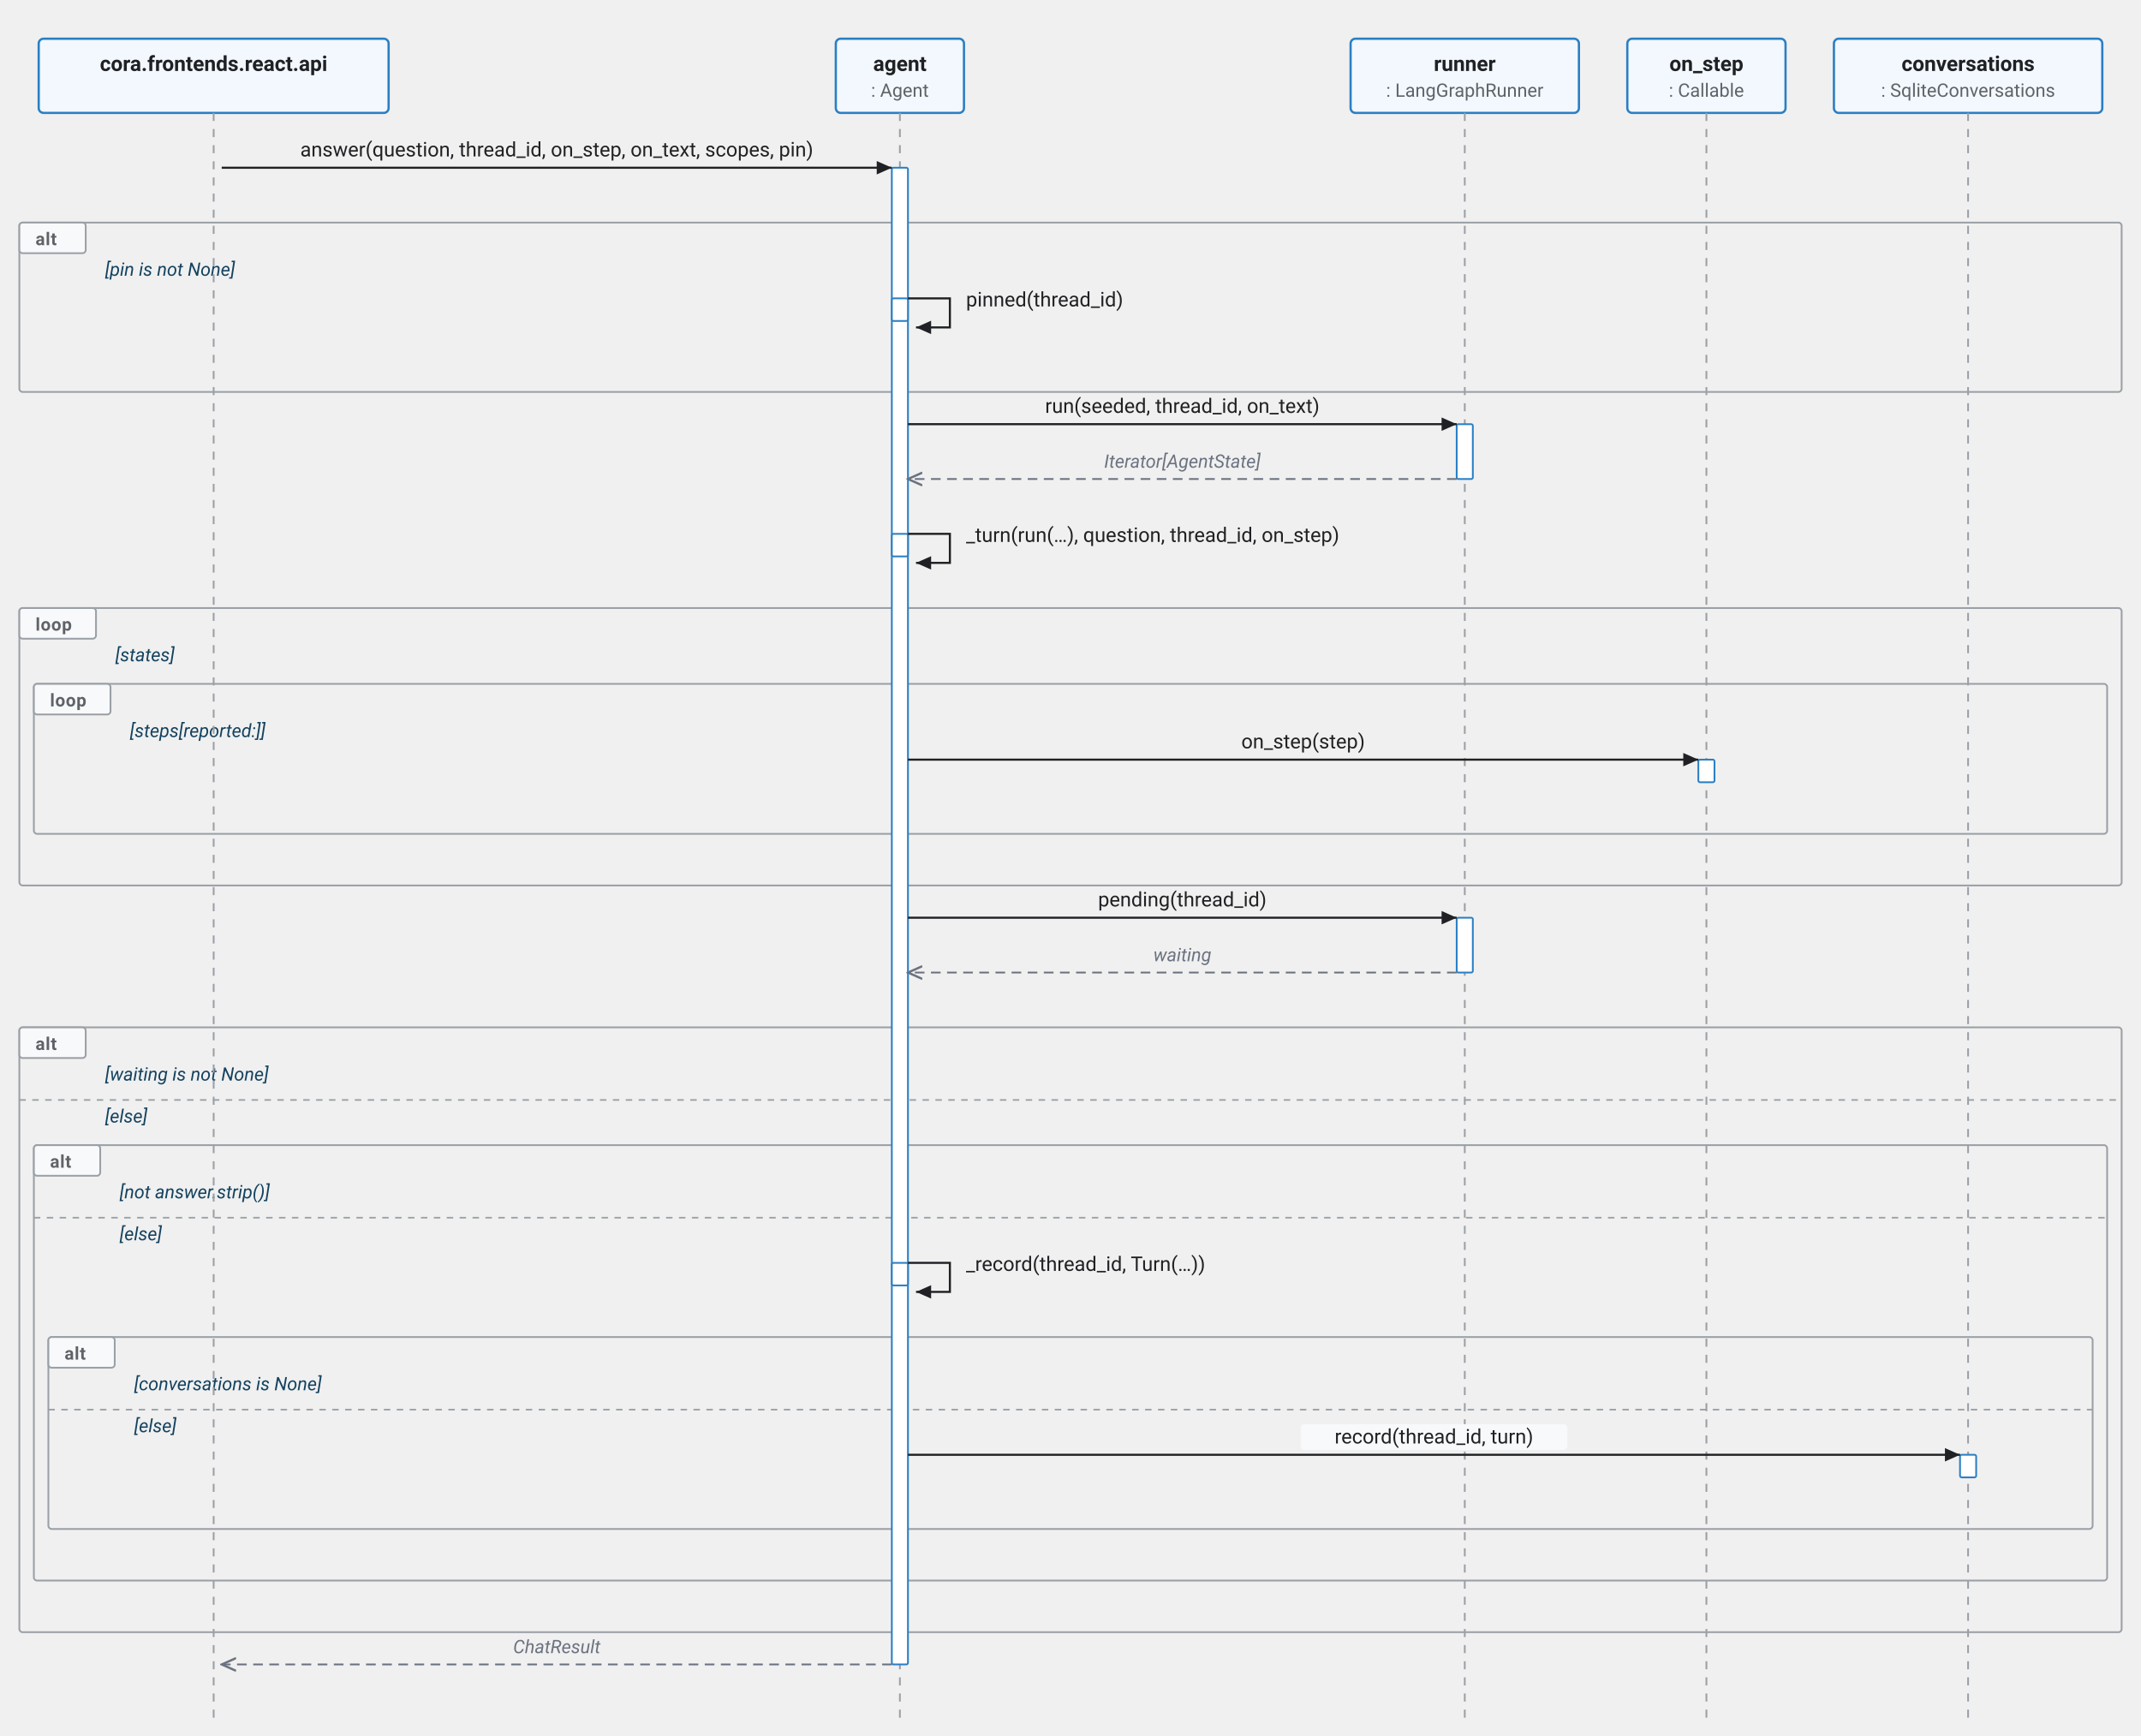
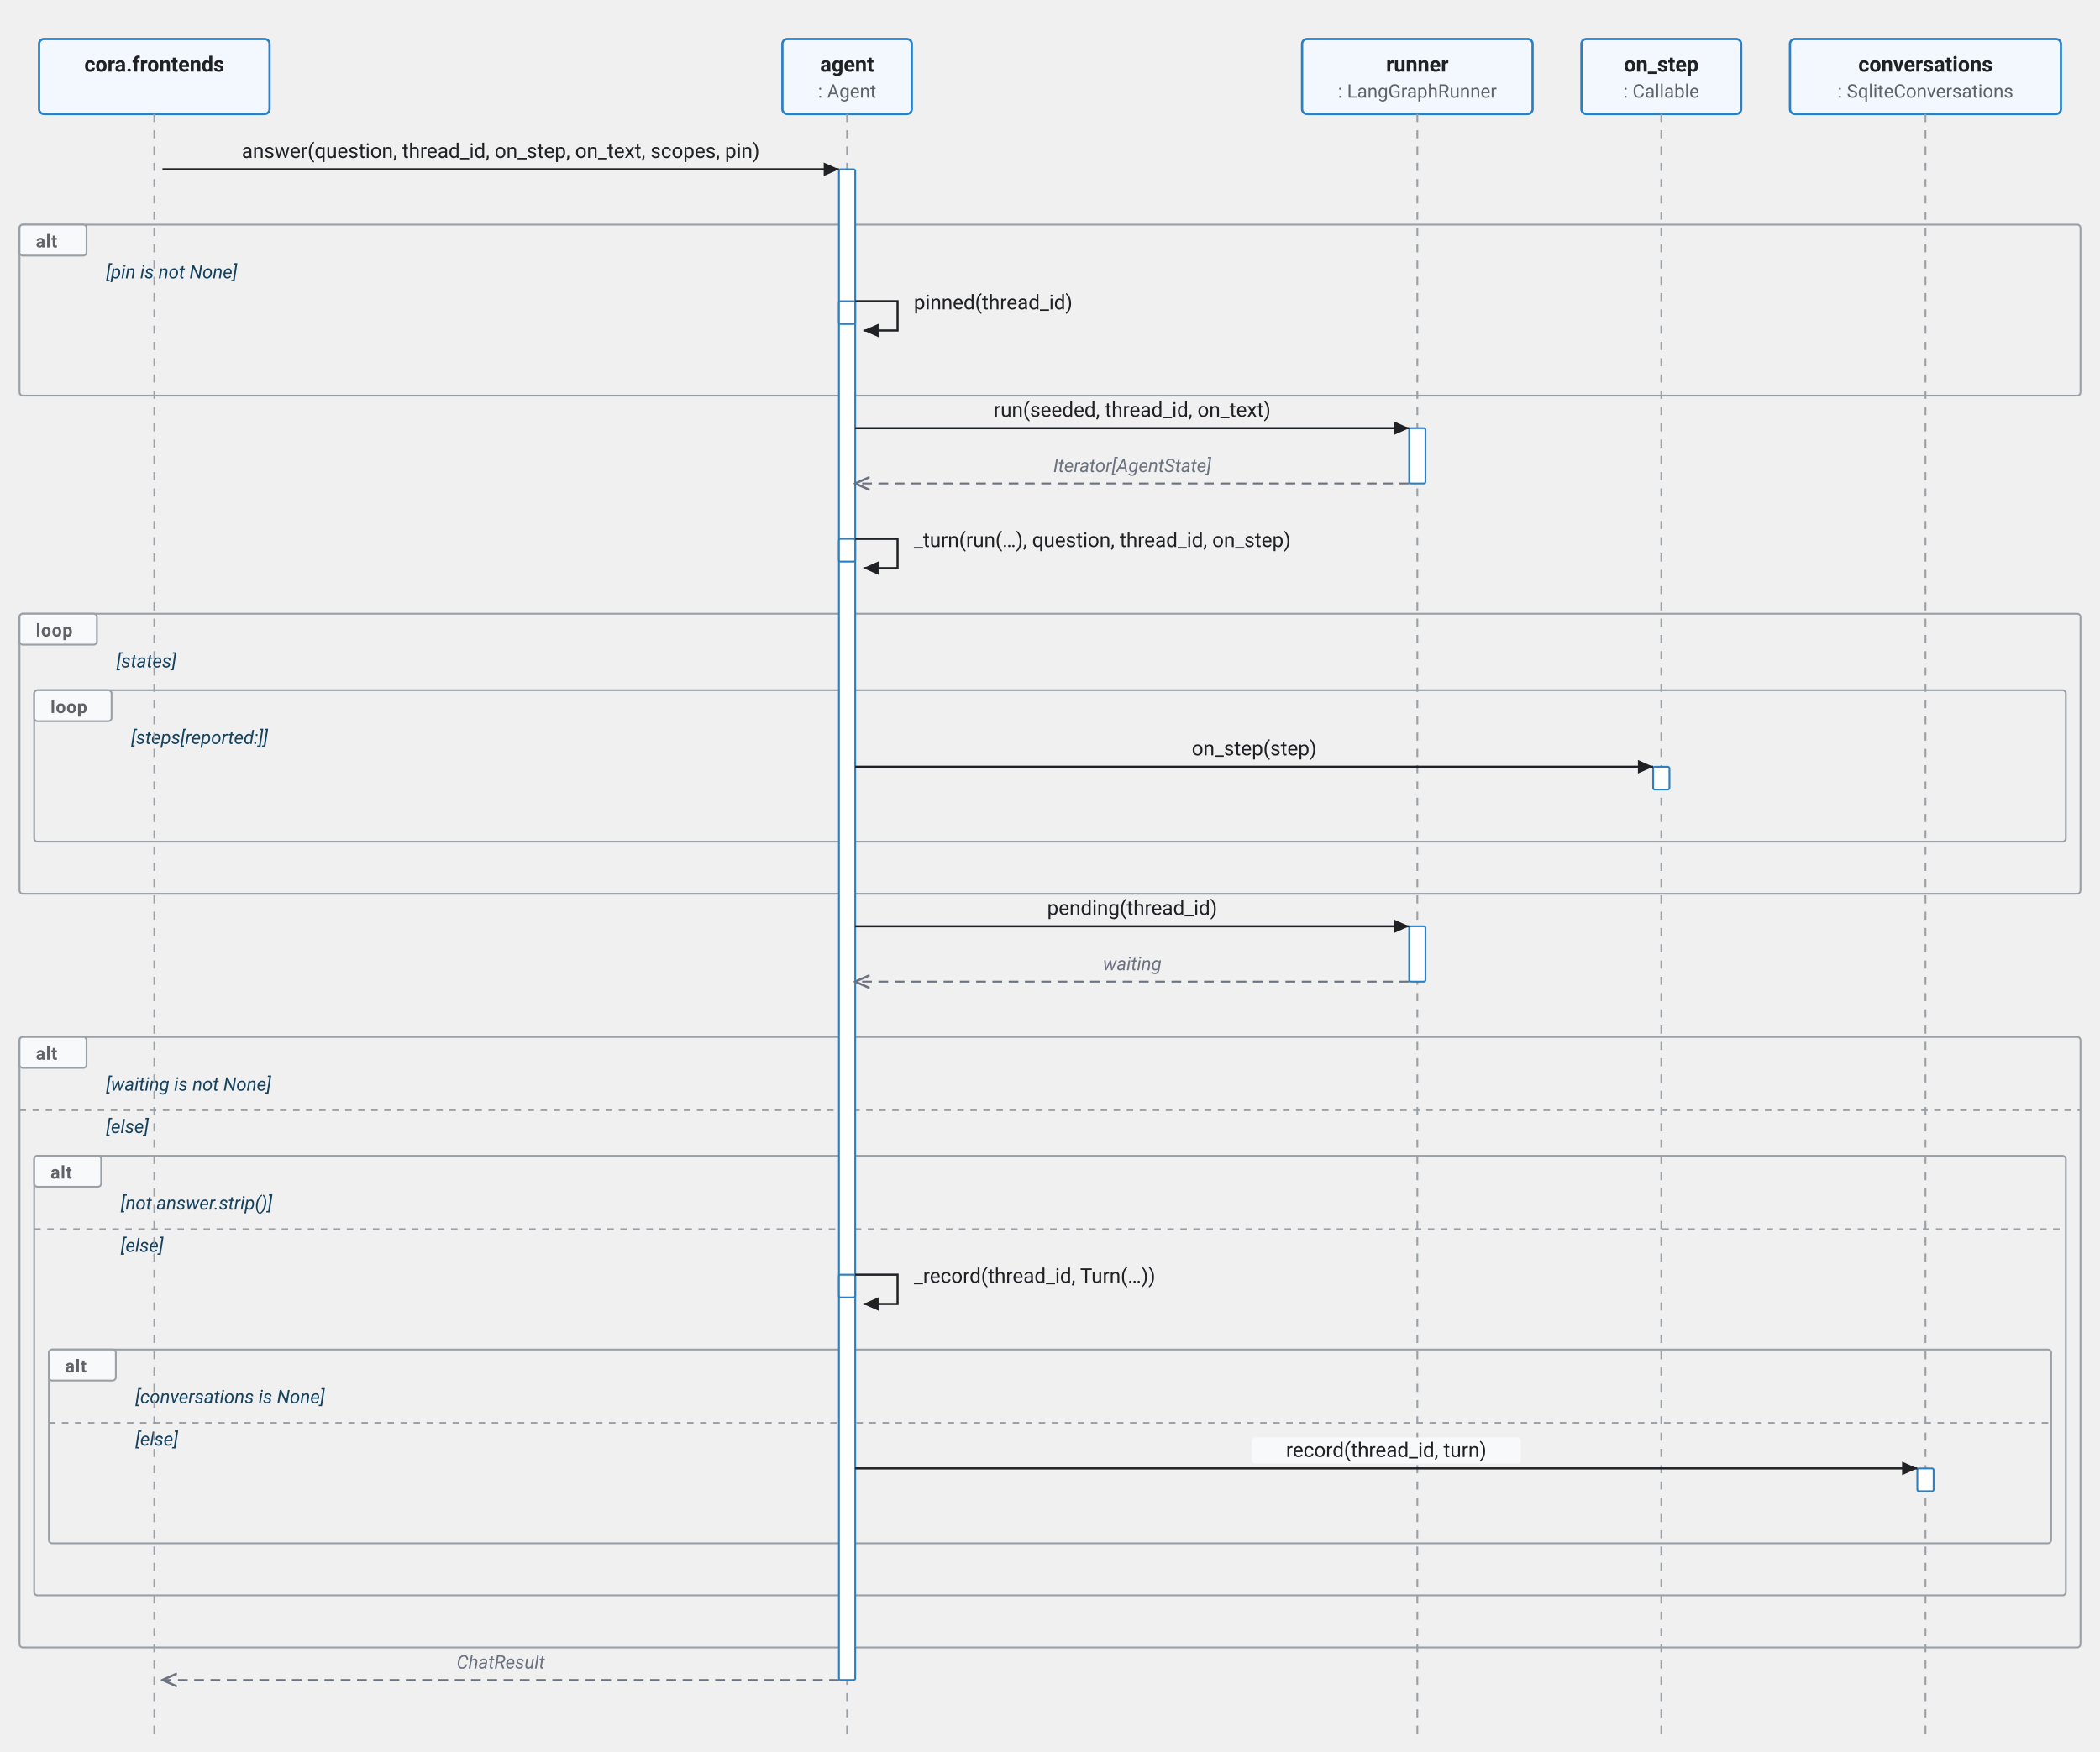
- <svg xmlns="http://www.w3.org/2000/svg" viewBox="0 0 1327.53 1076" width="1327.53" height="1076" role="img" aria-label="A UML sequence diagram of turn: 8 messages between cora.frontends.react.api, agent: Agent, runner: LangGraphRunner, on_step: Callable, conversations: SqliteConversations. Generated by scripts/gen_session_maps.py.">
+ <svg xmlns="http://www.w3.org/2000/svg" viewBox="0 0 1289.82 1076" width="1289.82" height="1076" role="img" aria-label="A UML sequence diagram of turn: 8 messages between cora.frontends, agent: Agent, runner: LangGraphRunner, on_step: Callable, conversations: SqliteConversations. Generated by scripts/gen_session_maps.py.">
  <style>
    text { font: 13px/1.4 -apple-system, "Segoe UI", Roboto, sans-serif; fill: #202124 }
    .role { font-weight: 600 }
    .kind { font-size: 11.5px; fill: #5f6368 }
    .head { fill: #f2f8fd; stroke: #2b7fc4; stroke-width: 1.4 }
    .life { stroke: #9aa0a6; stroke-width: 1.1; stroke-dasharray: 5 5 }
    .bar { fill: #ffffff; stroke: #2b7fc4; stroke-width: 1.1 }
    .send { stroke: #202124; stroke-width: 1.3; fill: none; marker-end: url(#sent) }
    .back { stroke: #6b7280; stroke-width: 1.1; fill: none;
            stroke-dasharray: 6 4; marker-end: url(#answered) }
    .said { font-size: 12.5px }
    .sheet { fill: #f8f9fa; stroke: none }
    .answer { font-size: 11.5px; fill: #6b7280; font-style: italic }
    .frame { fill: none; stroke: #9aa0a6; stroke-width: 1.1 }
    .tab { fill: #f8f9fa; stroke: #9aa0a6; stroke-width: 1.1 }
    .operator { font-size: 11px; font-weight: 600; fill: #5f6368;
                letter-spacing: .03em }
    .guard { font-size: 11.5px; fill: #14425f; font-style: italic }
    .split { stroke: #9aa0a6; stroke-width: 1; stroke-dasharray: 4 4; fill: none }
    @media (prefers-color-scheme: dark) {
      text { fill: #e8eaed }
      .kind { fill: #9aa0a6 }
      .head { fill: #10283a; stroke: #6fb6ea }
      .bar { fill: #303134; stroke: #6fb6ea }
      .send { stroke: #e8eaed }
      .sheet { fill: #2b2c2f }
      .back { stroke: #bdc1c6 }
      .answer { fill: #bdc1c6 }
      .frame, .split { stroke: #bdc1c6 }
      .tab { fill: #2b2c2f; stroke: #bdc1c6 }
      .operator { fill: #bdc1c6 }
      .guard { fill: #cfe6f7 }
    }
  </style>
  <defs>
    <marker id="sent" viewBox="0 0 10 10" refX="9" refY="5" markerWidth="8" markerHeight="8" orient="auto-start-reverse">
      <path d="M 0 1 L 9 5 L 0 9 z" fill="context-stroke" />
    </marker>
    <marker id="answered" viewBox="0 0 10 10" refX="9" refY="5" markerWidth="9" markerHeight="9" orient="auto-start-reverse">
      <path d="M 0 1 L 9 5 L 0 9" fill="none" stroke="context-stroke" stroke-width="1.4" />
    </marker>
  </defs>
-   <rect x="12" y="138" width="1303.53" height="105" rx="2" class="frame" />
+   <rect x="12" y="138" width="1265.82" height="105" rx="2" class="frame" />
  <rect x="12" y="138" width="41.14" height="19" rx="2" class="tab" />
  <text x="22" y="152" class="operator" text-anchor="start">alt</text>
  <text x="65.14" y="171" class="guard" text-anchor="start">[pin is not None]</text>
-   <rect x="21" y="424" width="1285.53" height="93" rx="2" class="frame" />
+   <rect x="21" y="424" width="1247.82" height="93" rx="2" class="frame" />
  <rect x="21" y="424" width="47.52" height="19" rx="2" class="tab" />
  <text x="31" y="438" class="operator" text-anchor="start">loop</text>
  <text x="80.52" y="457" class="guard" text-anchor="start">[steps[reported:]]</text>
-   <rect x="12" y="377" width="1303.53" height="172" rx="2" class="frame" />
+   <rect x="12" y="377" width="1265.82" height="172" rx="2" class="frame" />
  <rect x="12" y="377" width="47.52" height="19" rx="2" class="tab" />
  <text x="22" y="391" class="operator" text-anchor="start">loop</text>
  <text x="71.52" y="410" class="guard" text-anchor="start">[states]</text>
-   <rect x="30" y="829" width="1267.53" height="119" rx="2" class="frame" />
+   <rect x="30" y="829" width="1229.82" height="119" rx="2" class="frame" />
  <rect x="30" y="829" width="41.14" height="19" rx="2" class="tab" />
  <text x="40" y="843" class="operator" text-anchor="start">alt</text>
  <text x="83.14" y="862" class="guard" text-anchor="start">[conversations is None]</text>
-   <path d="M 30 874 L 1297.53 874" class="split" />
+   <path d="M 30 874 L 1259.82 874" class="split" />
  <text x="83.14" y="888" class="guard" text-anchor="start">[else]</text>
-   <rect x="21" y="710" width="1285.53" height="270" rx="2" class="frame" />
+   <rect x="21" y="710" width="1247.82" height="270" rx="2" class="frame" />
  <rect x="21" y="710" width="41.14" height="19" rx="2" class="tab" />
  <text x="31" y="724" class="operator" text-anchor="start">alt</text>
  <text x="74.14" y="743" class="guard" text-anchor="start">[not answer.strip()]</text>
-   <path d="M 21 755 L 1306.53 755" class="split" />
+   <path d="M 21 755 L 1268.82 755" class="split" />
  <text x="74.14" y="769" class="guard" text-anchor="start">[else]</text>
-   <rect x="12" y="637" width="1303.53" height="375" rx="2" class="frame" />
+   <rect x="12" y="637" width="1265.82" height="375" rx="2" class="frame" />
  <rect x="12" y="637" width="41.14" height="19" rx="2" class="tab" />
  <text x="22" y="651" class="operator" text-anchor="start">alt</text>
  <text x="65.14" y="670" class="guard" text-anchor="start">[waiting is not None]</text>
-   <path d="M 12 682 L 1315.53 682" class="split" />
+   <path d="M 12 682 L 1277.82 682" class="split" />
  <text x="65.14" y="696" class="guard" text-anchor="start">[else]</text>
-   <rect x="24" y="24" width="216.96" height="46" rx="3" class="head" />
-   <text x="132.48" y="44" class="role" text-anchor="middle">cora.frontends.react.api</text>
-   <path d="M 132.48 70 L 132.48 1066" class="life" />
-   <rect x="518.245" y="24" width="79.47" height="46" rx="3" class="head" />
-   <text x="557.98" y="44" class="role" text-anchor="middle">agent</text>
-   <text x="557.98" y="60" class="kind" text-anchor="middle">: Agent</text>
-   <path d="M 557.98 70 L 557.98 1066" class="life" />
-   <rect x="837.445" y="24" width="141.57" height="46" rx="3" class="head" />
-   <text x="908.23" y="44" class="role" text-anchor="middle">runner</text>
-   <text x="908.23" y="60" class="kind" text-anchor="middle">: LangGraphRunner</text>
-   <path d="M 908.23 70 L 908.23 1066" class="life" />
-   <rect x="1009.02" y="24" width="98.1" height="46" rx="3" class="head" />
-   <text x="1058.07" y="44" class="role" text-anchor="middle">on_step</text>
-   <text x="1058.07" y="60" class="kind" text-anchor="middle">: Callable</text>
-   <path d="M 1058.07 70 L 1058.07 1066" class="life" />
-   <rect x="1137.12" y="24" width="166.41" height="46" rx="3" class="head" />
-   <text x="1220.32" y="44" class="role" text-anchor="middle">conversations</text>
-   <text x="1220.32" y="60" class="kind" text-anchor="middle">: SqliteConversations</text>
-   <path d="M 1220.32 70 L 1220.32 1066" class="life" />
-   <rect x="903.23" y="263" width="10" height="34" rx="1" class="bar" />
-   <rect x="903.23" y="569" width="10" height="34" rx="1" class="bar" />
-   <rect x="552.98" y="104" width="10" height="928" rx="1" class="bar" />
-   <rect x="552.98" y="185" width="10" height="14" rx="1" class="bar" />
-   <rect x="552.98" y="331" width="10" height="14" rx="1" class="bar" />
-   <rect x="1053.07" y="471" width="10" height="14" rx="1" class="bar" />
-   <rect x="552.98" y="783" width="10" height="14" rx="1" class="bar" />
-   <rect x="1215.32" y="902" width="10" height="14" rx="1" class="bar" />
-   <path d="M 137.48 104 L 552.98 104" class="send" />
-   <text x="345.23" y="97" class="said" text-anchor="middle">answer(question, thread_id, on_step, on_text, scopes, pin)</text>
-   <path d="M 562.98 185 L 588.98 185 L 588.98 203 L 567.98 203" class="send" />
-   <text x="598.98" y="190" class="said" text-anchor="start">pinned(thread_id)</text>
-   <path d="M 562.98 263 L 903.23 263" class="send" />
-   <text x="733.105" y="256" class="said" text-anchor="middle">run(seeded, thread_id, on_text)</text>
-   <path d="M 903.23 297 L 562.98 297" class="back" />
-   <text x="733.105" y="290" class="answer" text-anchor="middle">Iterator[AgentState]</text>
-   <path d="M 562.98 331 L 588.98 331 L 588.98 349 L 567.98 349" class="send" />
-   <text x="598.98" y="336" class="said" text-anchor="start">_turn(run(…), question, thread_id, on_step)</text>
-   <path d="M 562.98 471 L 1053.07 471" class="send" />
-   <text x="808.023" y="464" class="said" text-anchor="middle">on_step(step)</text>
-   <path d="M 562.98 569 L 903.23 569" class="send" />
-   <text x="733.105" y="562" class="said" text-anchor="middle">pending(thread_id)</text>
-   <path d="M 903.23 603 L 562.98 603" class="back" />
-   <text x="733.105" y="596" class="answer" text-anchor="middle">waiting</text>
-   <path d="M 562.98 783 L 588.98 783 L 588.98 801 L 567.98 801" class="send" />
-   <text x="598.98" y="788" class="said" text-anchor="start">_record(thread_id, Turn(…))</text>
-   <path d="M 562.98 902 L 1215.32 902" class="send" />
-   <rect x="806.525" y="883" width="165.25" height="16" rx="2" class="sheet" />
-   <text x="889.15" y="895" class="said" text-anchor="middle">record(thread_id, turn)</text>
-   <path d="M 552.98 1032 L 137.48 1032" class="back" />
-   <text x="345.23" y="1025" class="answer" text-anchor="middle">ChatResult</text>
+   <rect x="24" y="24" width="141.56" height="46" rx="3" class="head" />
+   <text x="94.78" y="44" class="role" text-anchor="middle">cora.frontends</text>
+   <path d="M 94.78 70 L 94.78 1066" class="life" />
+   <rect x="480.545" y="24" width="79.47" height="46" rx="3" class="head" />
+   <text x="520.28" y="44" class="role" text-anchor="middle">agent</text>
+   <text x="520.28" y="60" class="kind" text-anchor="middle">: Agent</text>
+   <path d="M 520.28 70 L 520.28 1066" class="life" />
+   <rect x="799.745" y="24" width="141.57" height="46" rx="3" class="head" />
+   <text x="870.53" y="44" class="role" text-anchor="middle">runner</text>
+   <text x="870.53" y="60" class="kind" text-anchor="middle">: LangGraphRunner</text>
+   <path d="M 870.53 70 L 870.53 1066" class="life" />
+   <rect x="971.315" y="24" width="98.1" height="46" rx="3" class="head" />
+   <text x="1020.37" y="44" class="role" text-anchor="middle">on_step</text>
+   <text x="1020.37" y="60" class="kind" text-anchor="middle">: Callable</text>
+   <path d="M 1020.37 70 L 1020.37 1066" class="life" />
+   <rect x="1099.41" y="24" width="166.41" height="46" rx="3" class="head" />
+   <text x="1182.62" y="44" class="role" text-anchor="middle">conversations</text>
+   <text x="1182.62" y="60" class="kind" text-anchor="middle">: SqliteConversations</text>
+   <path d="M 1182.62 70 L 1182.62 1066" class="life" />
+   <rect x="865.53" y="263" width="10" height="34" rx="1" class="bar" />
+   <rect x="865.53" y="569" width="10" height="34" rx="1" class="bar" />
+   <rect x="515.28" y="104" width="10" height="928" rx="1" class="bar" />
+   <rect x="515.28" y="185" width="10" height="14" rx="1" class="bar" />
+   <rect x="515.28" y="331" width="10" height="14" rx="1" class="bar" />
+   <rect x="1015.37" y="471" width="10" height="14" rx="1" class="bar" />
+   <rect x="515.28" y="783" width="10" height="14" rx="1" class="bar" />
+   <rect x="1177.62" y="902" width="10" height="14" rx="1" class="bar" />
+   <path d="M 99.78 104 L 515.28 104" class="send" />
+   <text x="307.53" y="97" class="said" text-anchor="middle">answer(question, thread_id, on_step, on_text, scopes, pin)</text>
+   <path d="M 525.28 185 L 551.28 185 L 551.28 203 L 530.28 203" class="send" />
+   <text x="561.28" y="190" class="said" text-anchor="start">pinned(thread_id)</text>
+   <path d="M 525.28 263 L 865.53 263" class="send" />
+   <text x="695.405" y="256" class="said" text-anchor="middle">run(seeded, thread_id, on_text)</text>
+   <path d="M 865.53 297 L 525.28 297" class="back" />
+   <text x="695.405" y="290" class="answer" text-anchor="middle">Iterator[AgentState]</text>
+   <path d="M 525.28 331 L 551.28 331 L 551.28 349 L 530.28 349" class="send" />
+   <text x="561.28" y="336" class="said" text-anchor="start">_turn(run(…), question, thread_id, on_step)</text>
+   <path d="M 525.28 471 L 1015.37 471" class="send" />
+   <text x="770.322" y="464" class="said" text-anchor="middle">on_step(step)</text>
+   <path d="M 525.28 569 L 865.53 569" class="send" />
+   <text x="695.405" y="562" class="said" text-anchor="middle">pending(thread_id)</text>
+   <path d="M 865.53 603 L 525.28 603" class="back" />
+   <text x="695.405" y="596" class="answer" text-anchor="middle">waiting</text>
+   <path d="M 525.28 783 L 551.28 783 L 551.28 801 L 530.28 801" class="send" />
+   <text x="561.28" y="788" class="said" text-anchor="start">_record(thread_id, Turn(…))</text>
+   <path d="M 525.28 902 L 1177.62 902" class="send" />
+   <rect x="768.825" y="883" width="165.25" height="16" rx="2" class="sheet" />
+   <text x="851.45" y="895" class="said" text-anchor="middle">record(thread_id, turn)</text>
+   <path d="M 515.28 1032 L 99.78 1032" class="back" />
+   <text x="307.53" y="1025" class="answer" text-anchor="middle">ChatResult</text>
</svg>
